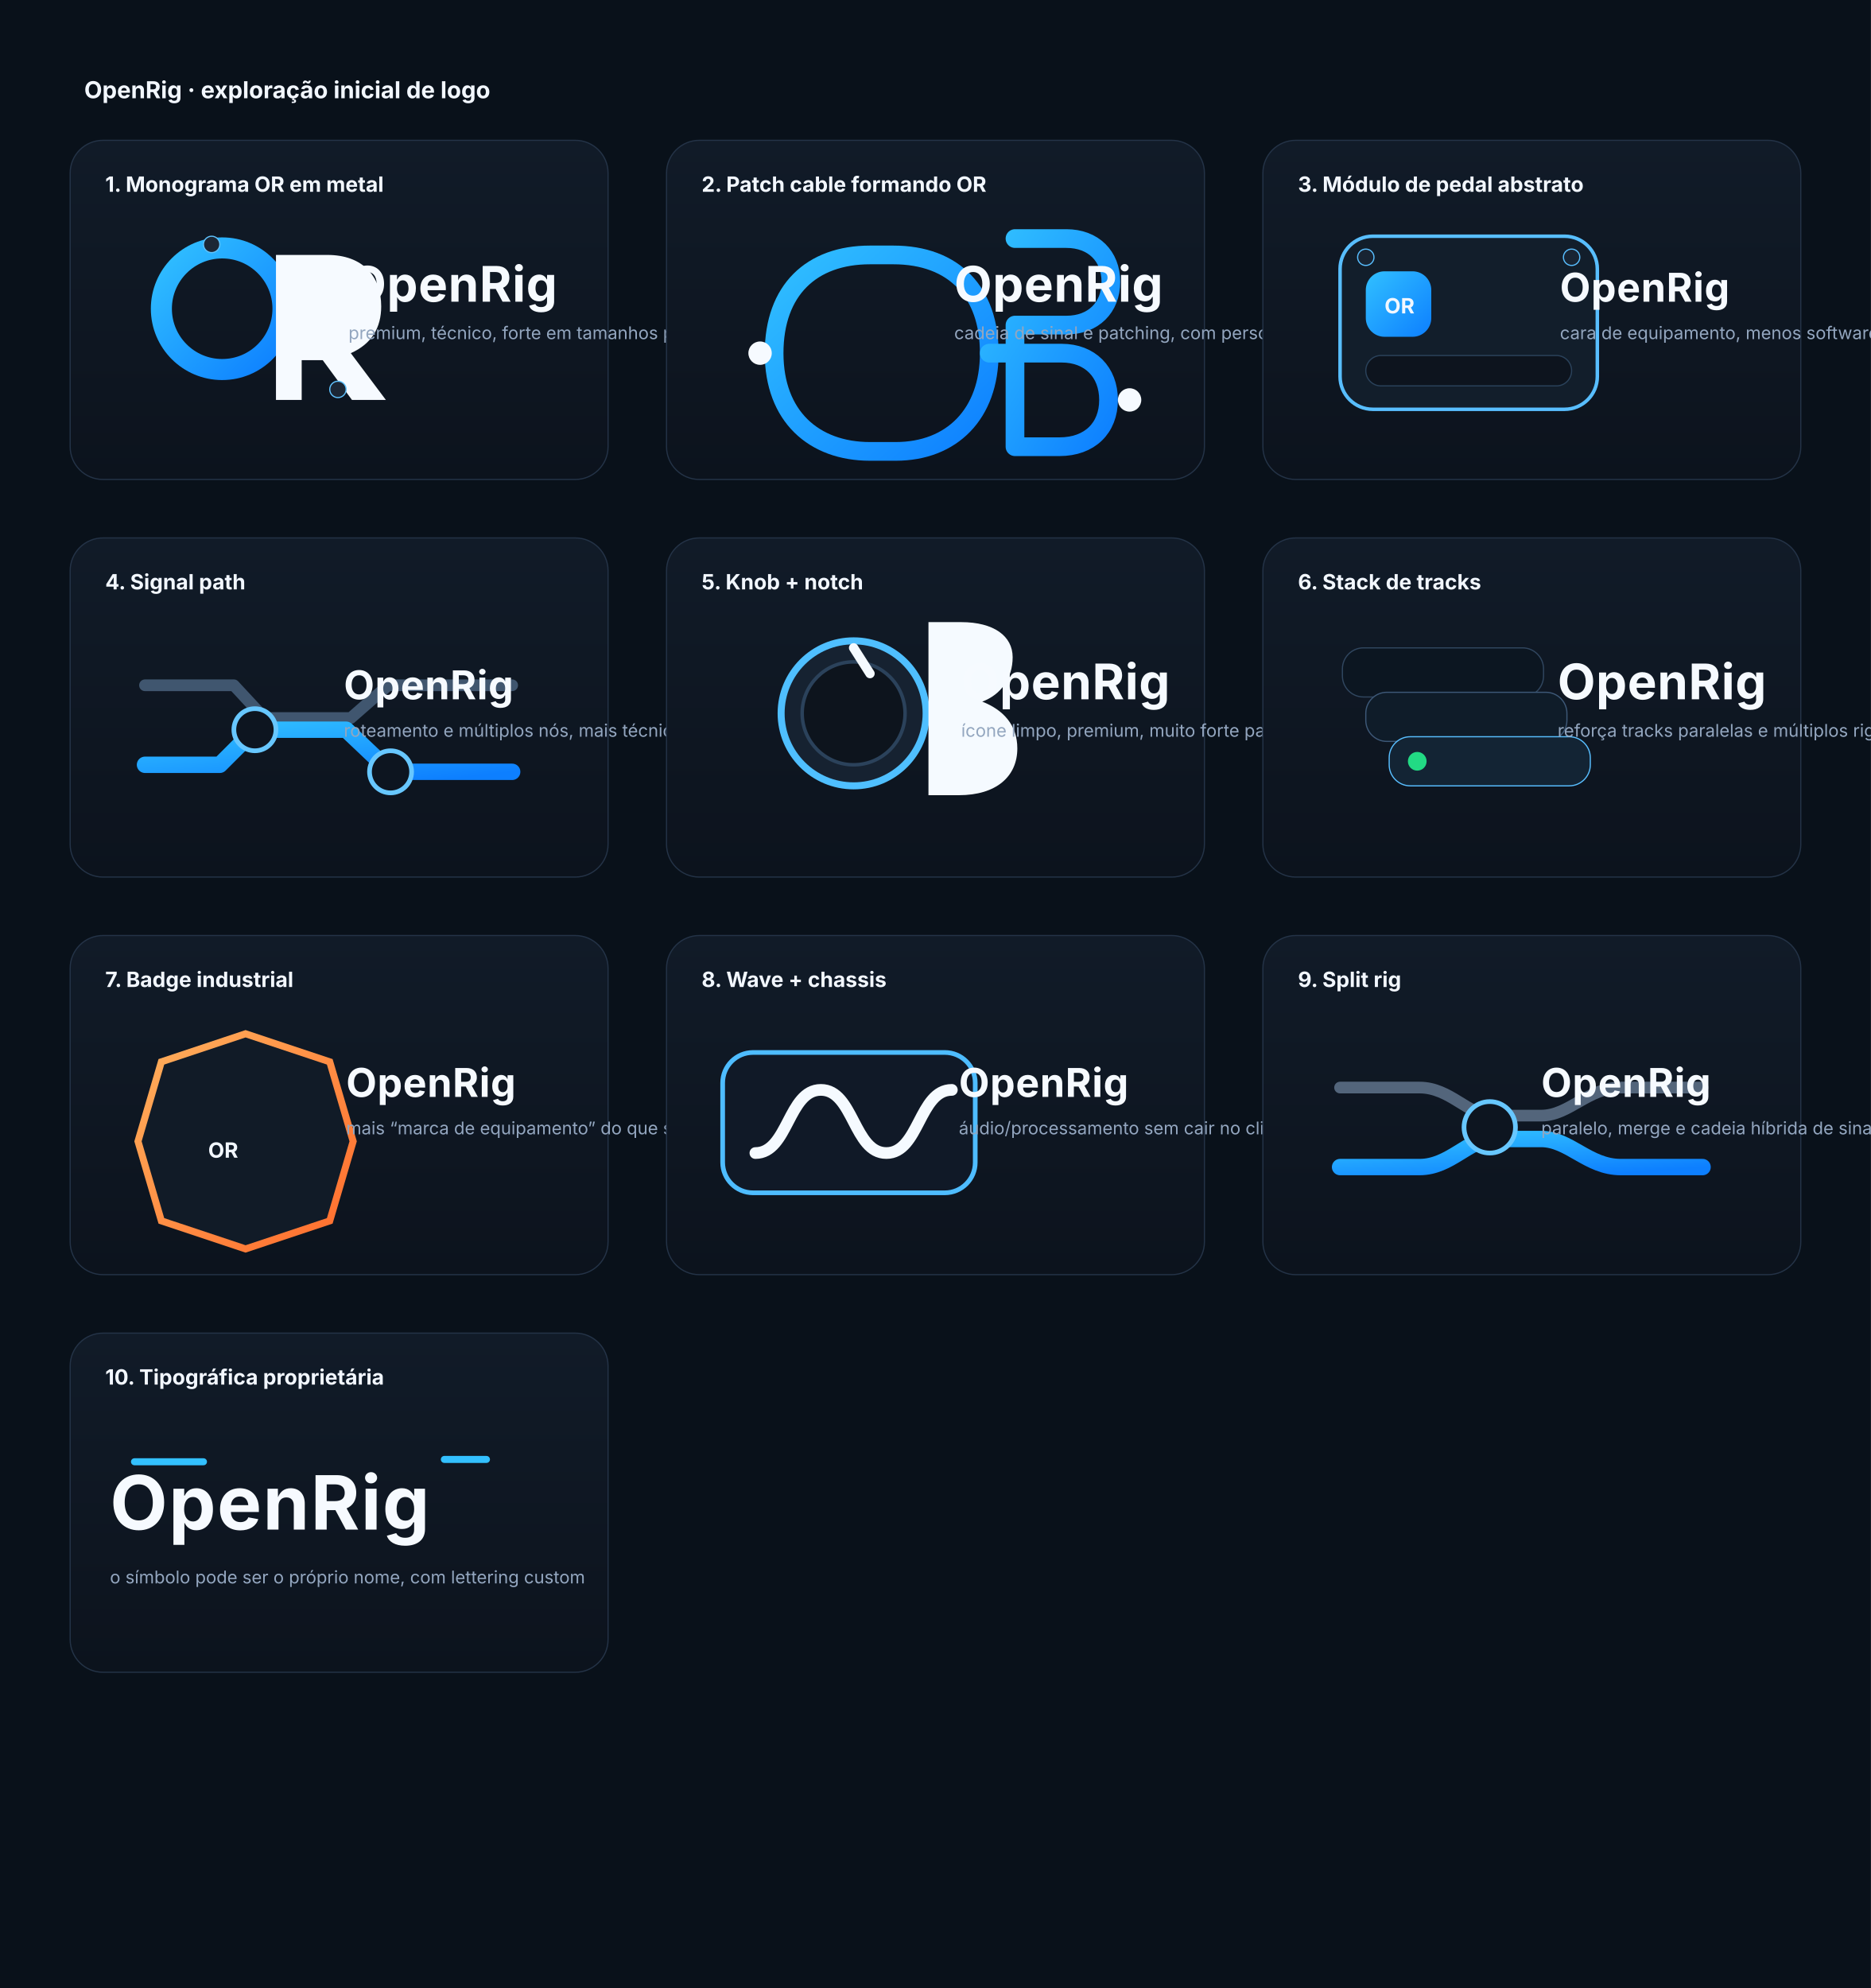
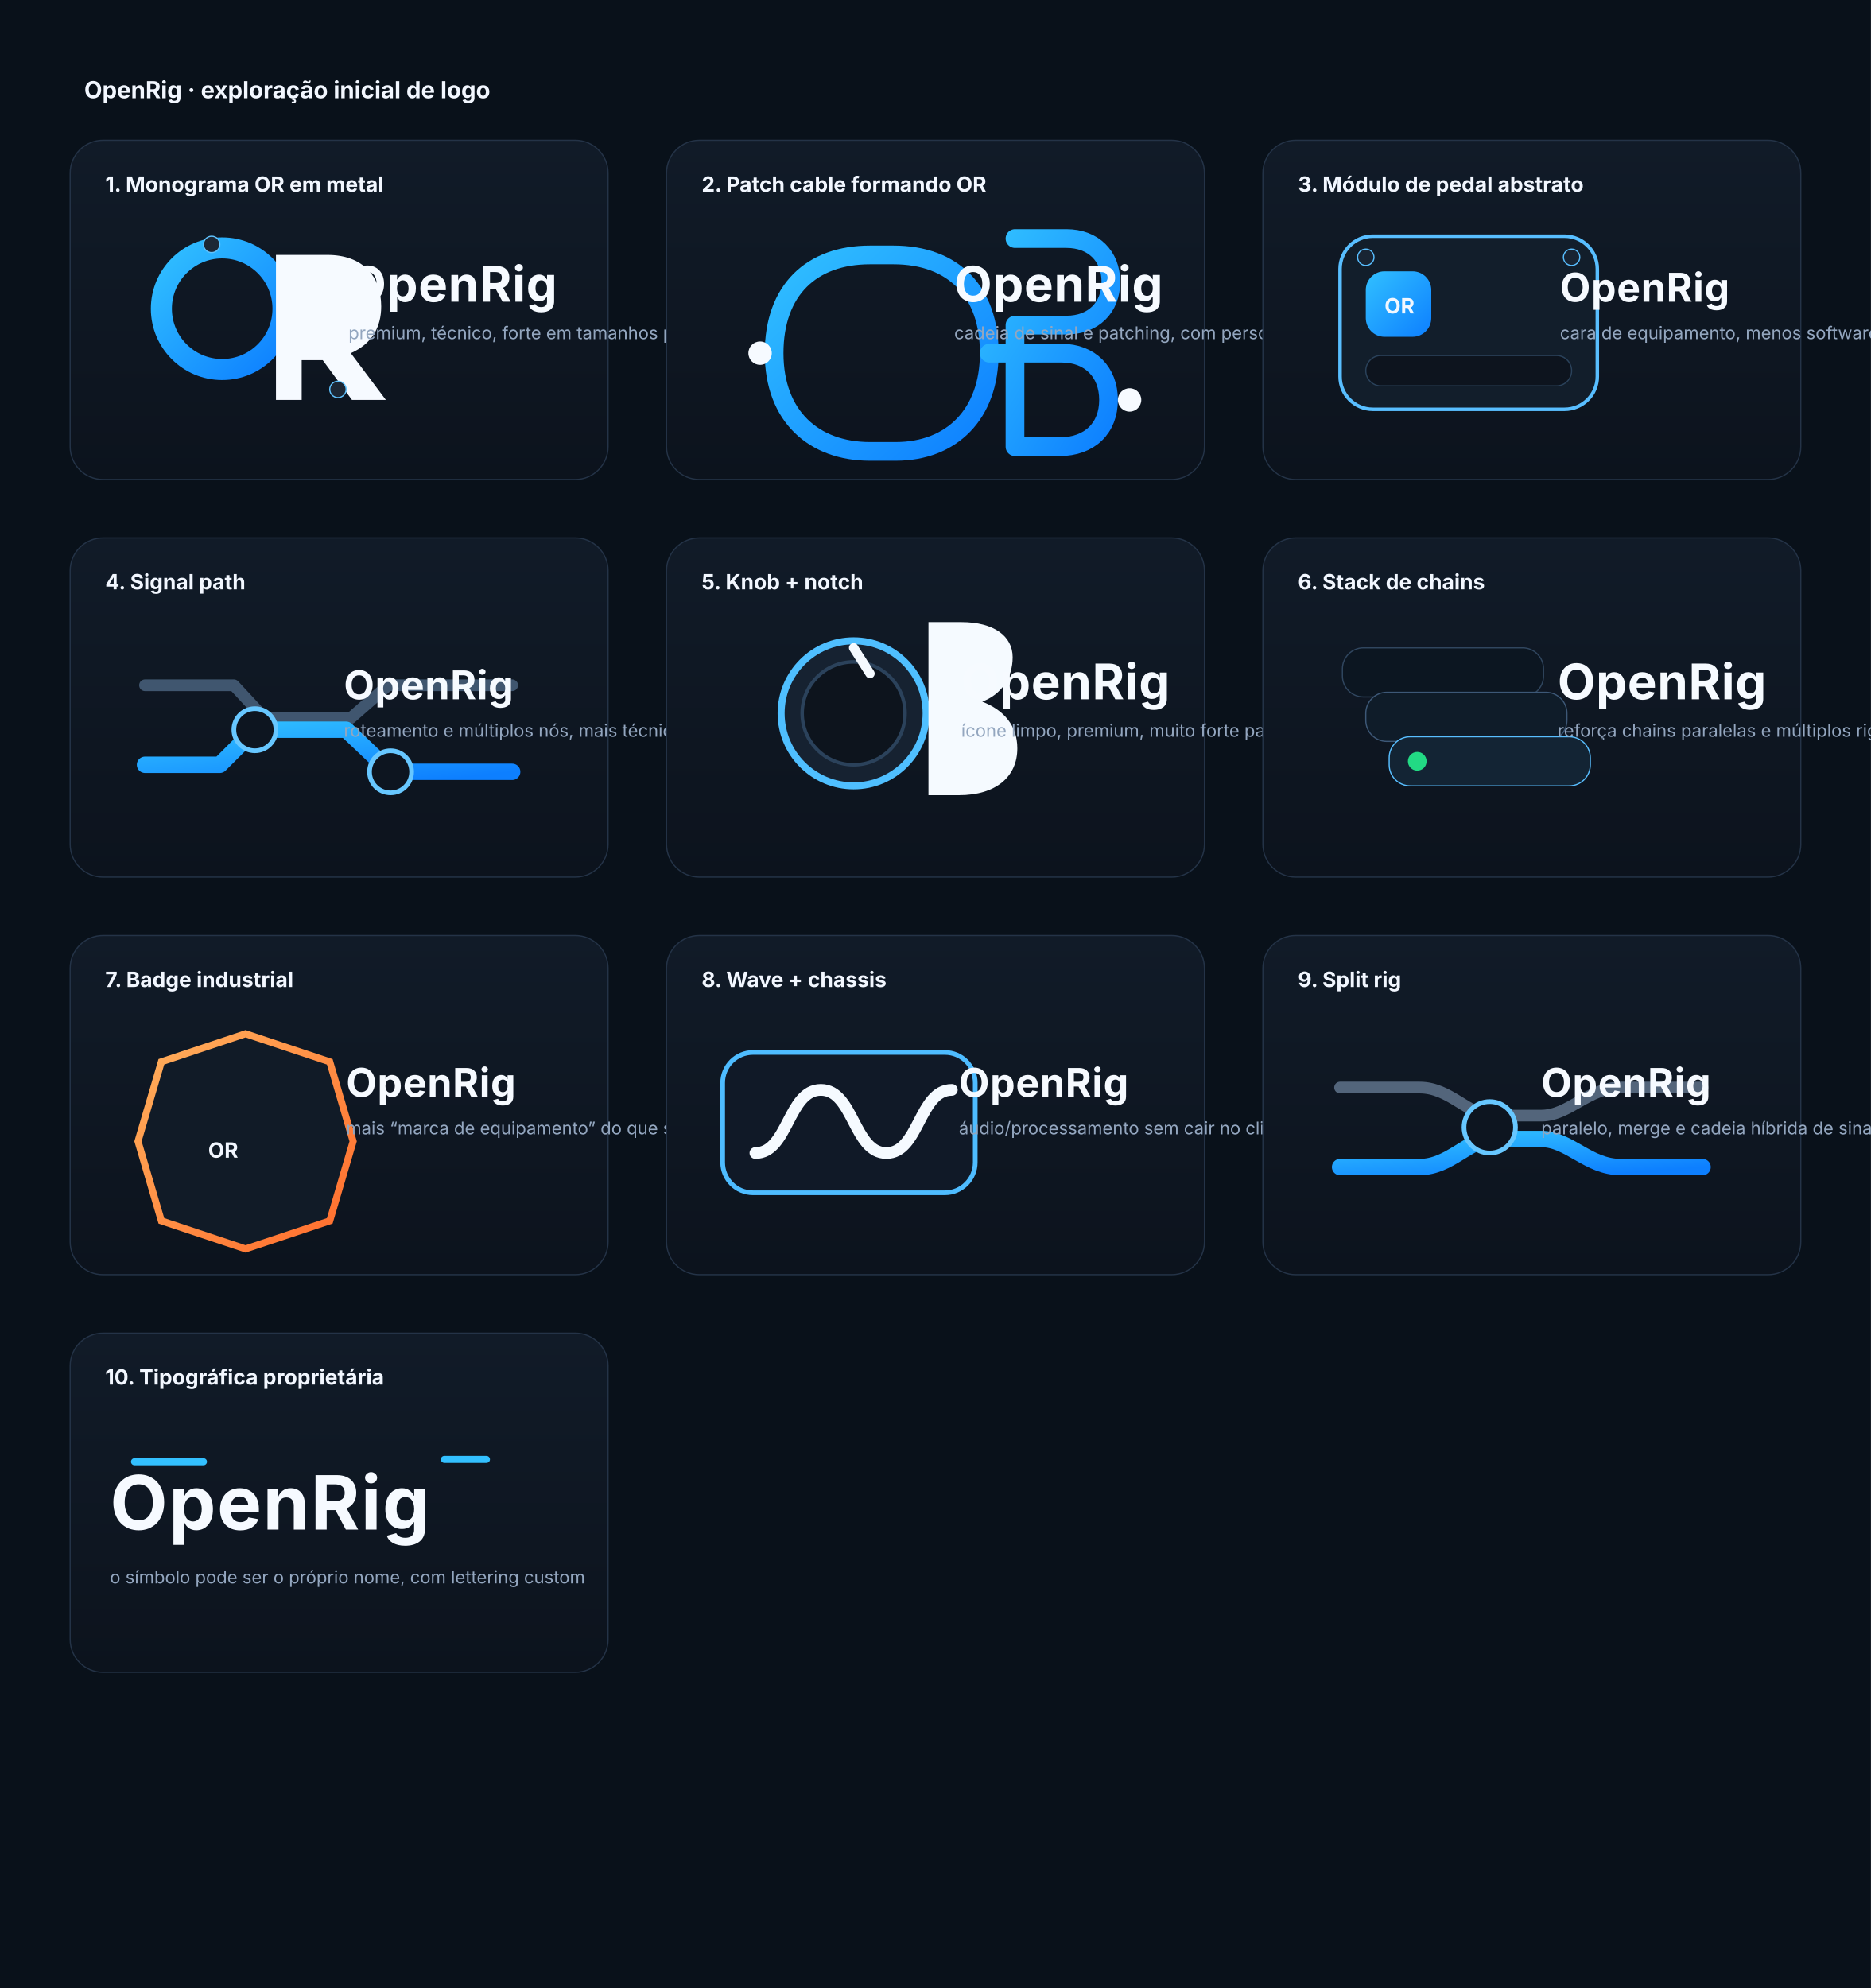
<svg xmlns="http://www.w3.org/2000/svg" width="1600" height="1700" viewBox="0 0 1600 1700" fill="none">
  <rect width="1600" height="1700" fill="#09111A" />
  <defs>
    <linearGradient id="bgCard" x1="0" y1="0" x2="0" y2="1">
      <stop offset="0%" stop-color="#111B28" />
      <stop offset="100%" stop-color="#0C131D" />
    </linearGradient>
    <linearGradient id="accent" x1="0" y1="0" x2="1" y2="1">
      <stop offset="0%" stop-color="#31C0FF" />
      <stop offset="100%" stop-color="#0D7FFF" />
    </linearGradient>
    <linearGradient id="warm" x1="0" y1="0" x2="1" y2="1">
      <stop offset="0%" stop-color="#FFB15D" />
      <stop offset="100%" stop-color="#FF6B2C" />
    </linearGradient>
    <style>
      .title { font: 700 20px ui-sans-serif, -apple-system, BlinkMacSystemFont, "Segoe UI", sans-serif; fill: #F2F7FF; }
      .label { font: 700 18px ui-sans-serif, -apple-system, BlinkMacSystemFont, "Segoe UI", sans-serif; fill: #F2F7FF; }
      .desc { font: 400 15px ui-sans-serif, -apple-system, BlinkMacSystemFont, "Segoe UI", sans-serif; fill: #93A6BF; }
      .name { font: 700 42px ui-sans-serif, -apple-system, BlinkMacSystemFont, "Segoe UI", sans-serif; fill: #F6FAFF; letter-spacing: 0.5px; }
      .nameSmall { font: 700 34px ui-sans-serif, -apple-system, BlinkMacSystemFont, "Segoe UI", sans-serif; fill: #F6FAFF; letter-spacing: 0.5px; }
    </style>
  </defs>
  <text x="72" y="84" class="title">OpenRig · exploração inicial de logo</text>
  <g transform="translate(60 120)">
    <g transform="translate(0 0)">
      <rect width="460" height="290" rx="28" fill="url(#bgCard)" stroke="#243347" />
      <text x="30" y="44" class="label">1. Monograma OR em metal</text>
      <g transform="translate(62 78)">
        <circle cx="68" cy="66" r="52" stroke="url(#accent)" stroke-width="18" />
        <path d="M114 116V20H158C188 20 204 38 204 64C204 82 196 96 178 104L208 144H179L154 110H136V144H114V116Z" fill="#F6FAFF" />
        <rect x="52" y="4" width="14" height="14" rx="7" fill="#1C2735" stroke="#60C3FF" />
        <rect x="160" y="128" width="14" height="14" rx="7" fill="#1C2735" stroke="#60C3FF" />
      </g>
      <text x="238" y="138" class="name">OpenRig</text>
      <text x="238" y="170" class="desc">premium, técnico, forte em tamanhos pequenos</text>
    </g>
    <g transform="translate(510 0)">
      <rect width="460" height="290" rx="28" fill="url(#bgCard)" stroke="#243347" />
      <text x="30" y="44" class="label">2. Patch cable formando OR</text>
      <g transform="translate(56 74)">
        <path d="M36 108C36 54 68 24 118 24H138C190 24 220 56 220 108C220 160 188 192 140 192H118C70 192 36 162 36 108Z" stroke="url(#accent)" stroke-width="16" stroke-linecap="round" />
        <path d="M220 108H282C306 108 322 124 322 148C322 172 306 188 280 188H242V84H286C309 84 324 69 324 47C324 25 309 10 286 10H242" stroke="url(#accent)" stroke-width="16" stroke-linecap="round" stroke-linejoin="round" />
        <circle cx="24" cy="108" r="10" fill="#F6FAFF" />
        <circle cx="340" cy="148" r="10" fill="#F6FAFF" />
      </g>
      <text x="246" y="138" class="name">OpenRig</text>
      <text x="246" y="170" class="desc">cadeia de sinal e patching, com personalidade</text>
    </g>
    <g transform="translate(1020 0)">
      <rect width="460" height="290" rx="28" fill="url(#bgCard)" stroke="#243347" />
      <text x="30" y="44" class="label">3. Módulo de pedal abstrato</text>
      <g transform="translate(58 76)">
        <rect x="8" y="6" width="220" height="148" rx="28" fill="#121E2B" stroke="#58BEFF" stroke-width="3" />
        <circle cx="30" cy="24" r="7" fill="#182433" stroke="#58BEFF" />
        <circle cx="206" cy="24" r="7" fill="#182433" stroke="#58BEFF" />
        <rect x="30" y="36" width="56" height="56" rx="16" fill="url(#accent)" />
        <text x="46" y="72" class="label">OR</text>
        <rect x="30" y="108" width="176" height="26" rx="13" fill="#0D141E" stroke="#2A425B" />
      </g>
      <text x="254" y="138" class="nameSmall">OpenRig</text>
      <text x="254" y="170" class="desc">cara de equipamento, menos software genérico</text>
    </g>
    <g transform="translate(0 340)">
      <rect width="460" height="290" rx="28" fill="url(#bgCard)" stroke="#243347" />
      <text x="30" y="44" class="label">4. Signal path</text>
      <g transform="translate(44 82)">
        <path d="M20 44H96L122 72H196L228 44H334" stroke="#40566F" stroke-width="10" stroke-linecap="round" stroke-linejoin="round" />
        <path d="M20 112H84L114 82H192L230 118H334" stroke="url(#accent)" stroke-width="14" stroke-linecap="round" stroke-linejoin="round" />
        <circle cx="114" cy="82" r="18" fill="#0D1520" stroke="#67C7FF" stroke-width="4" />
        <circle cx="230" cy="118" r="18" fill="#0D1520" stroke="#67C7FF" stroke-width="4" />
      </g>
      <text x="234" y="138" class="nameSmall">OpenRig</text>
      <text x="234" y="170" class="desc">roteamento e múltiplos nós, mais técnico</text>
    </g>
    <g transform="translate(510 340)">
      <rect width="460" height="290" rx="28" fill="url(#bgCard)" stroke="#243347" />
      <text x="30" y="44" class="label">5. Knob + notch</text>
      <g transform="translate(56 72)">
        <circle cx="104" cy="78" r="62" fill="#162231" stroke="#4FBFFF" stroke-width="6" />
        <circle cx="104" cy="78" r="44" fill="#0D141D" stroke="#2B425B" stroke-width="3" />
        <path d="M104 22L118 44" stroke="#F5FAFF" stroke-width="8" stroke-linecap="round" />
        <path d="M168 30V148H194C226 148 244 132 244 108C244 88 232 75 214 68C230 62 240 48 240 30C240 12 224 0 196 0H168V30Z" fill="#F5FAFF" />
      </g>
      <text x="252" y="138" class="name">OpenRig</text>
      <text x="252" y="170" class="desc">ícone limpo, premium, muito forte para app icon</text>
    </g>
    <g transform="translate(1020 340)">
      <rect width="460" height="290" rx="28" fill="url(#bgCard)" stroke="#243347" />
-       <text x="30" y="44" class="label">6. Stack de tracks</text>
+       <text x="30" y="44" class="label">6. Stack de chains</text>
      <g transform="translate(44 74)">
        <rect x="24" y="20" width="172" height="42" rx="18" fill="#0C1621" stroke="#30465F" />
        <rect x="44" y="58" width="172" height="42" rx="18" fill="#0F1C29" stroke="#3D5877" />
        <rect x="64" y="96" width="172" height="42" rx="18" fill="#132434" stroke="#58BEFF" />
        <circle cx="88" cy="117" r="8" fill="#22DA84" />
      </g>
      <text x="252" y="138" class="name">OpenRig</text>
-       <text x="252" y="170" class="desc">reforça tracks paralelas e múltiplos rigs</text>
+       <text x="252" y="170" class="desc">reforça chains paralelas e múltiplos rigs</text>
    </g>
    <g transform="translate(0 680)">
      <rect width="460" height="290" rx="28" fill="url(#bgCard)" stroke="#243347" />
      <text x="30" y="44" class="label">7. Badge industrial</text>
      <g transform="translate(46 74)">
        <path d="M104 10L176 34L196 102L176 170L104 194L32 170L12 102L32 34L104 10Z" fill="#111B27" stroke="url(#warm)" stroke-width="6" />
        <text x="72" y="116" class="label" fill="#FFF1E5">OR</text>
      </g>
      <text x="236" y="138" class="nameSmall">OpenRig</text>
      <text x="236" y="170" class="desc">mais “marca de equipamento” do que software</text>
    </g>
    <g transform="translate(510 680)">
      <rect width="460" height="290" rx="28" fill="url(#bgCard)" stroke="#243347" />
      <text x="30" y="44" class="label">8. Wave + chassis</text>
      <g transform="translate(40 82)">
        <rect x="8" y="18" width="216" height="120" rx="26" fill="#101927" stroke="#4EBCFF" stroke-width="4" />
        <path d="M36 104C64 104 64 50 92 50C120 50 120 104 148 104C176 104 176 50 204 50" stroke="#F5FAFF" stroke-width="10" stroke-linecap="round" />
      </g>
      <text x="250" y="138" class="nameSmall">OpenRig</text>
      <text x="250" y="170" class="desc">áudio/processamento sem cair no clichê musical</text>
    </g>
    <g transform="translate(1020 680)">
      <rect width="460" height="290" rx="28" fill="url(#bgCard)" stroke="#243347" />
      <text x="30" y="44" class="label">9. Split rig</text>
      <g transform="translate(42 82)">
        <path d="M24 48H92C118 48 134 72 154 72H196C220 72 236 48 264 48H334" stroke="#53657B" stroke-width="10" stroke-linecap="round" />
        <path d="M24 116H92C118 116 134 92 154 92H196C220 92 236 116 264 116H334" stroke="url(#accent)" stroke-width="14" stroke-linecap="round" />
        <circle cx="152" cy="82" r="22" fill="#0D1520" stroke="#67C7FF" stroke-width="4" />
      </g>
      <text x="238" y="138" class="nameSmall">OpenRig</text>
      <text x="238" y="170" class="desc">paralelo, merge e cadeia híbrida de sinal</text>
    </g>
    <g transform="translate(0 1020)">
      <rect width="460" height="290" rx="28" fill="url(#bgCard)" stroke="#243347" />
      <text x="30" y="44" class="label">10. Tipográfica proprietária</text>
      <g transform="translate(34 92)">
        <text x="0" y="76" class="name" style="font-size:64px; letter-spacing:1px;">OpenRig</text>
        <path d="M21 18H80" stroke="#33C0FF" stroke-width="6" stroke-linecap="round" />
        <path d="M286 16L322 16" stroke="#33C0FF" stroke-width="6" stroke-linecap="round" />
      </g>
      <text x="34" y="214" class="desc">o símbolo pode ser o próprio nome, com lettering custom</text>
    </g>
  </g>
</svg>
